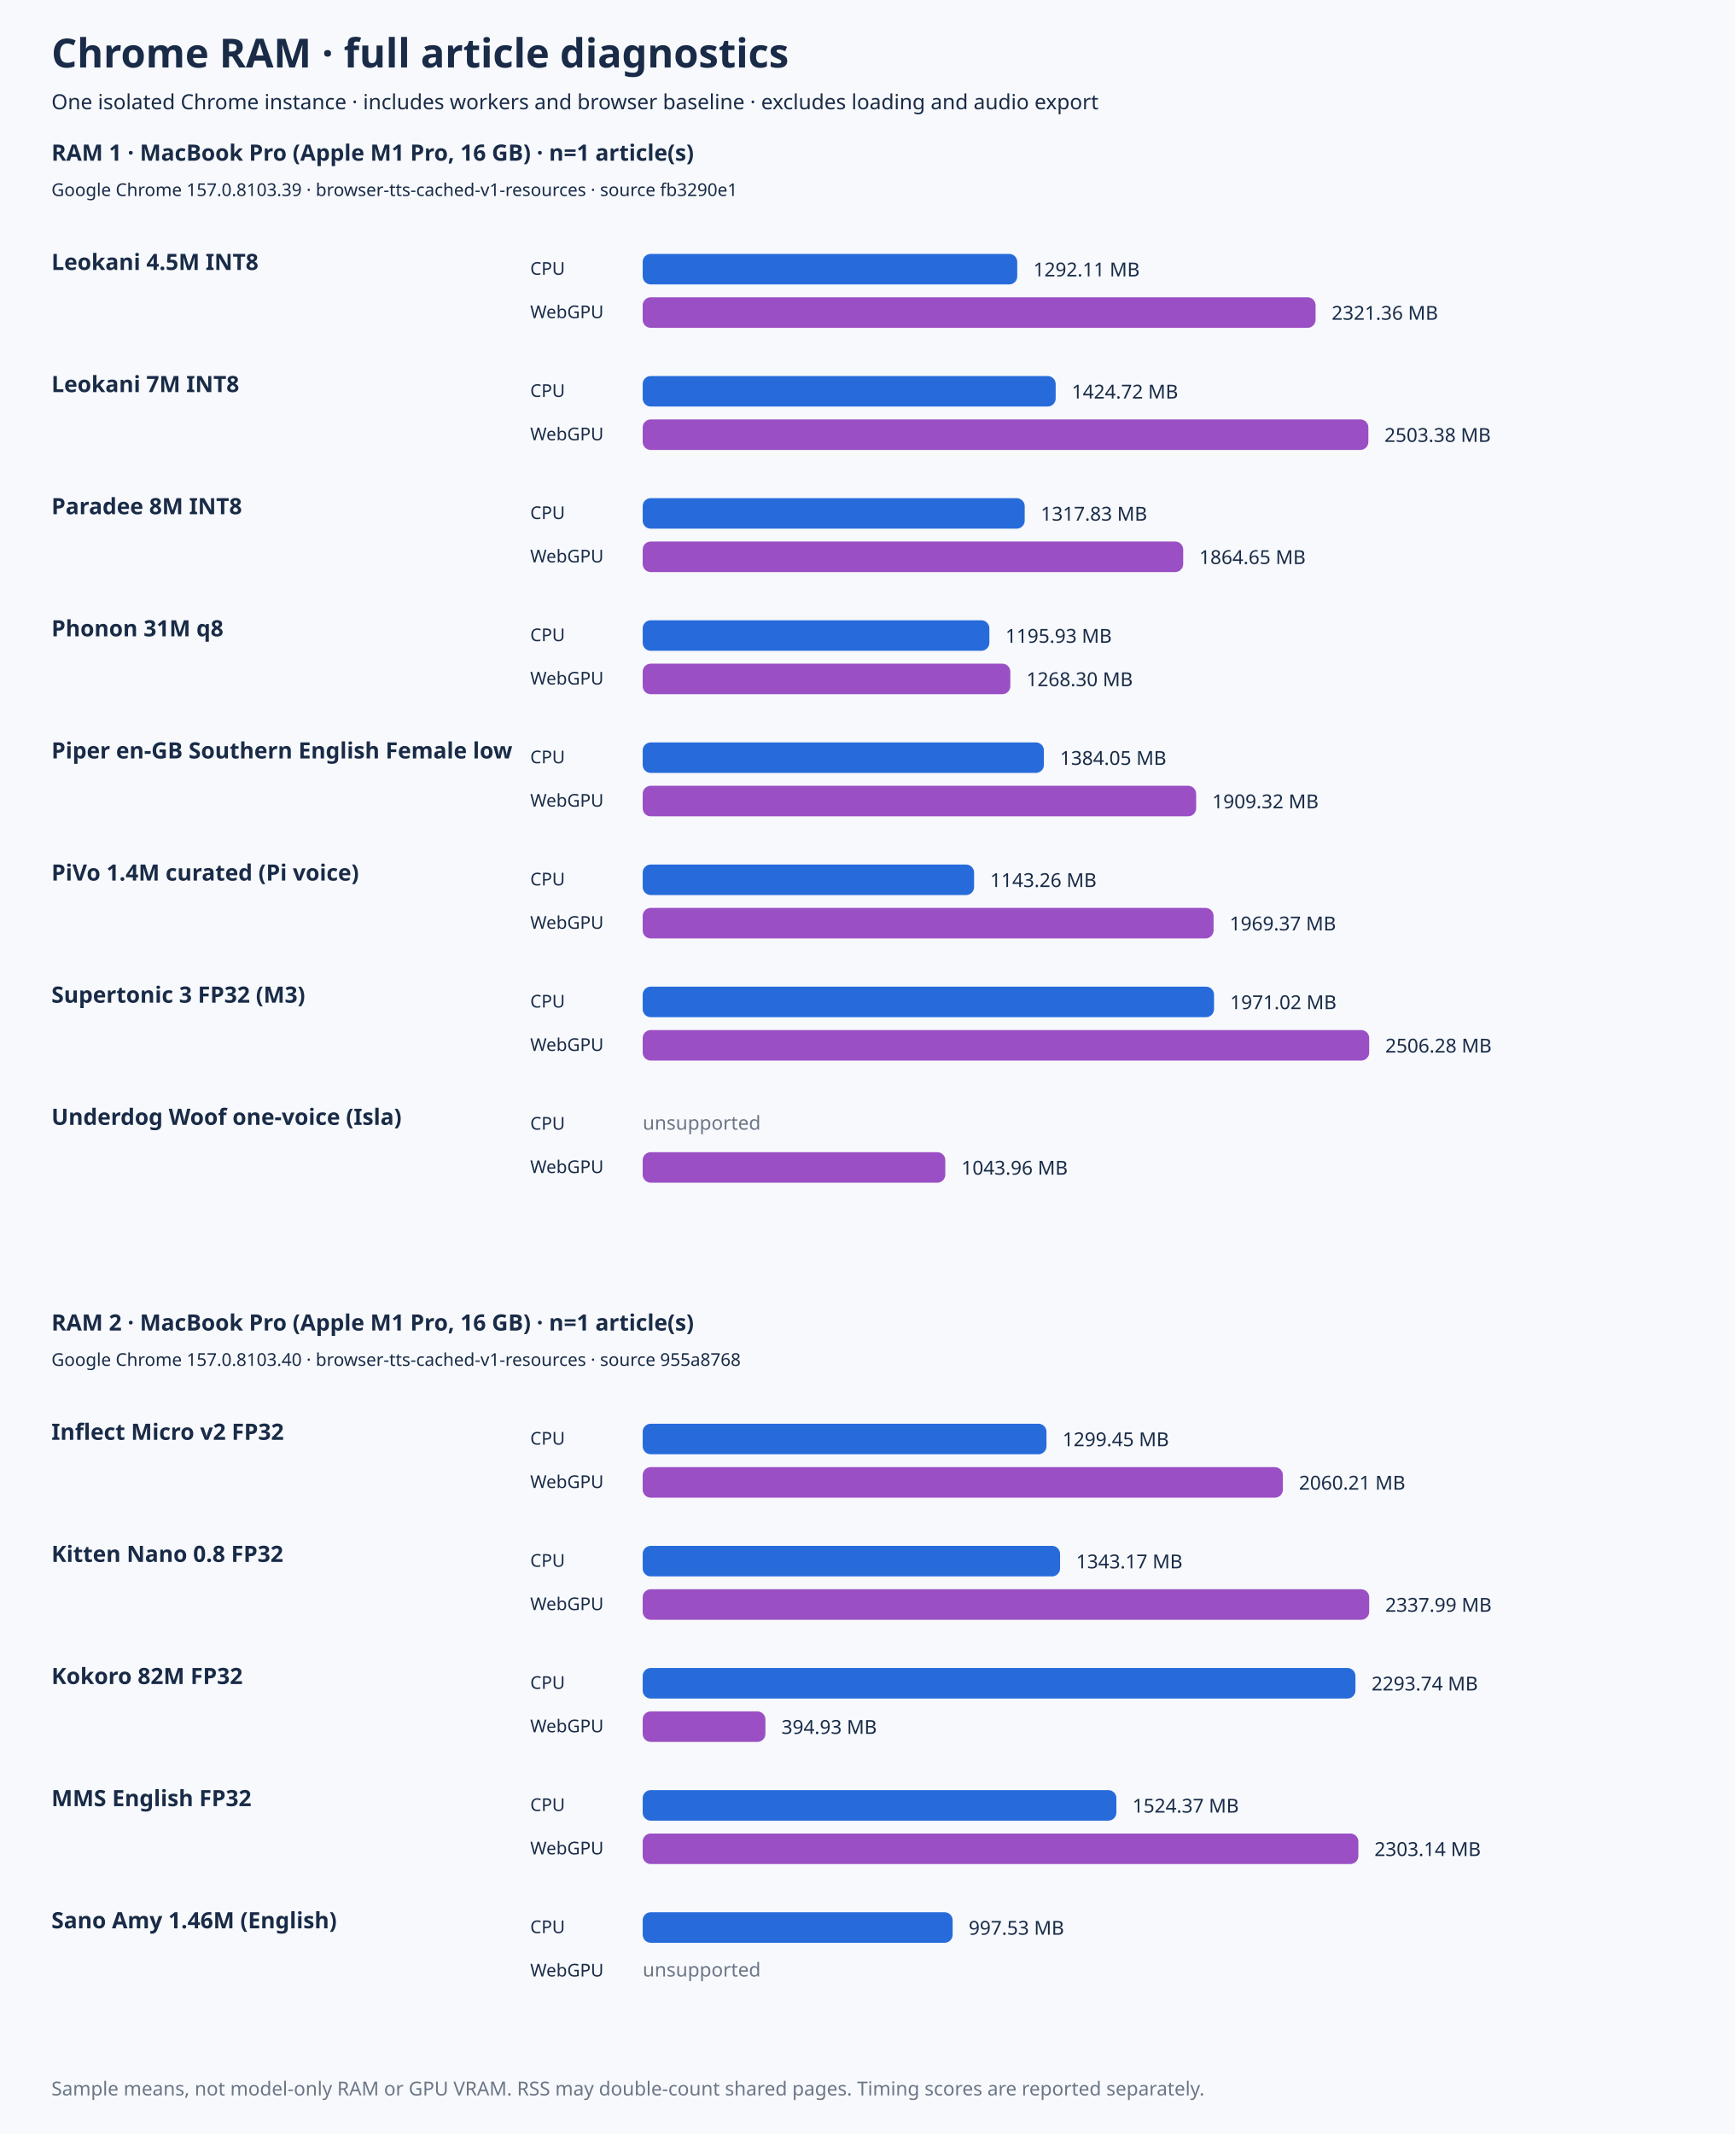
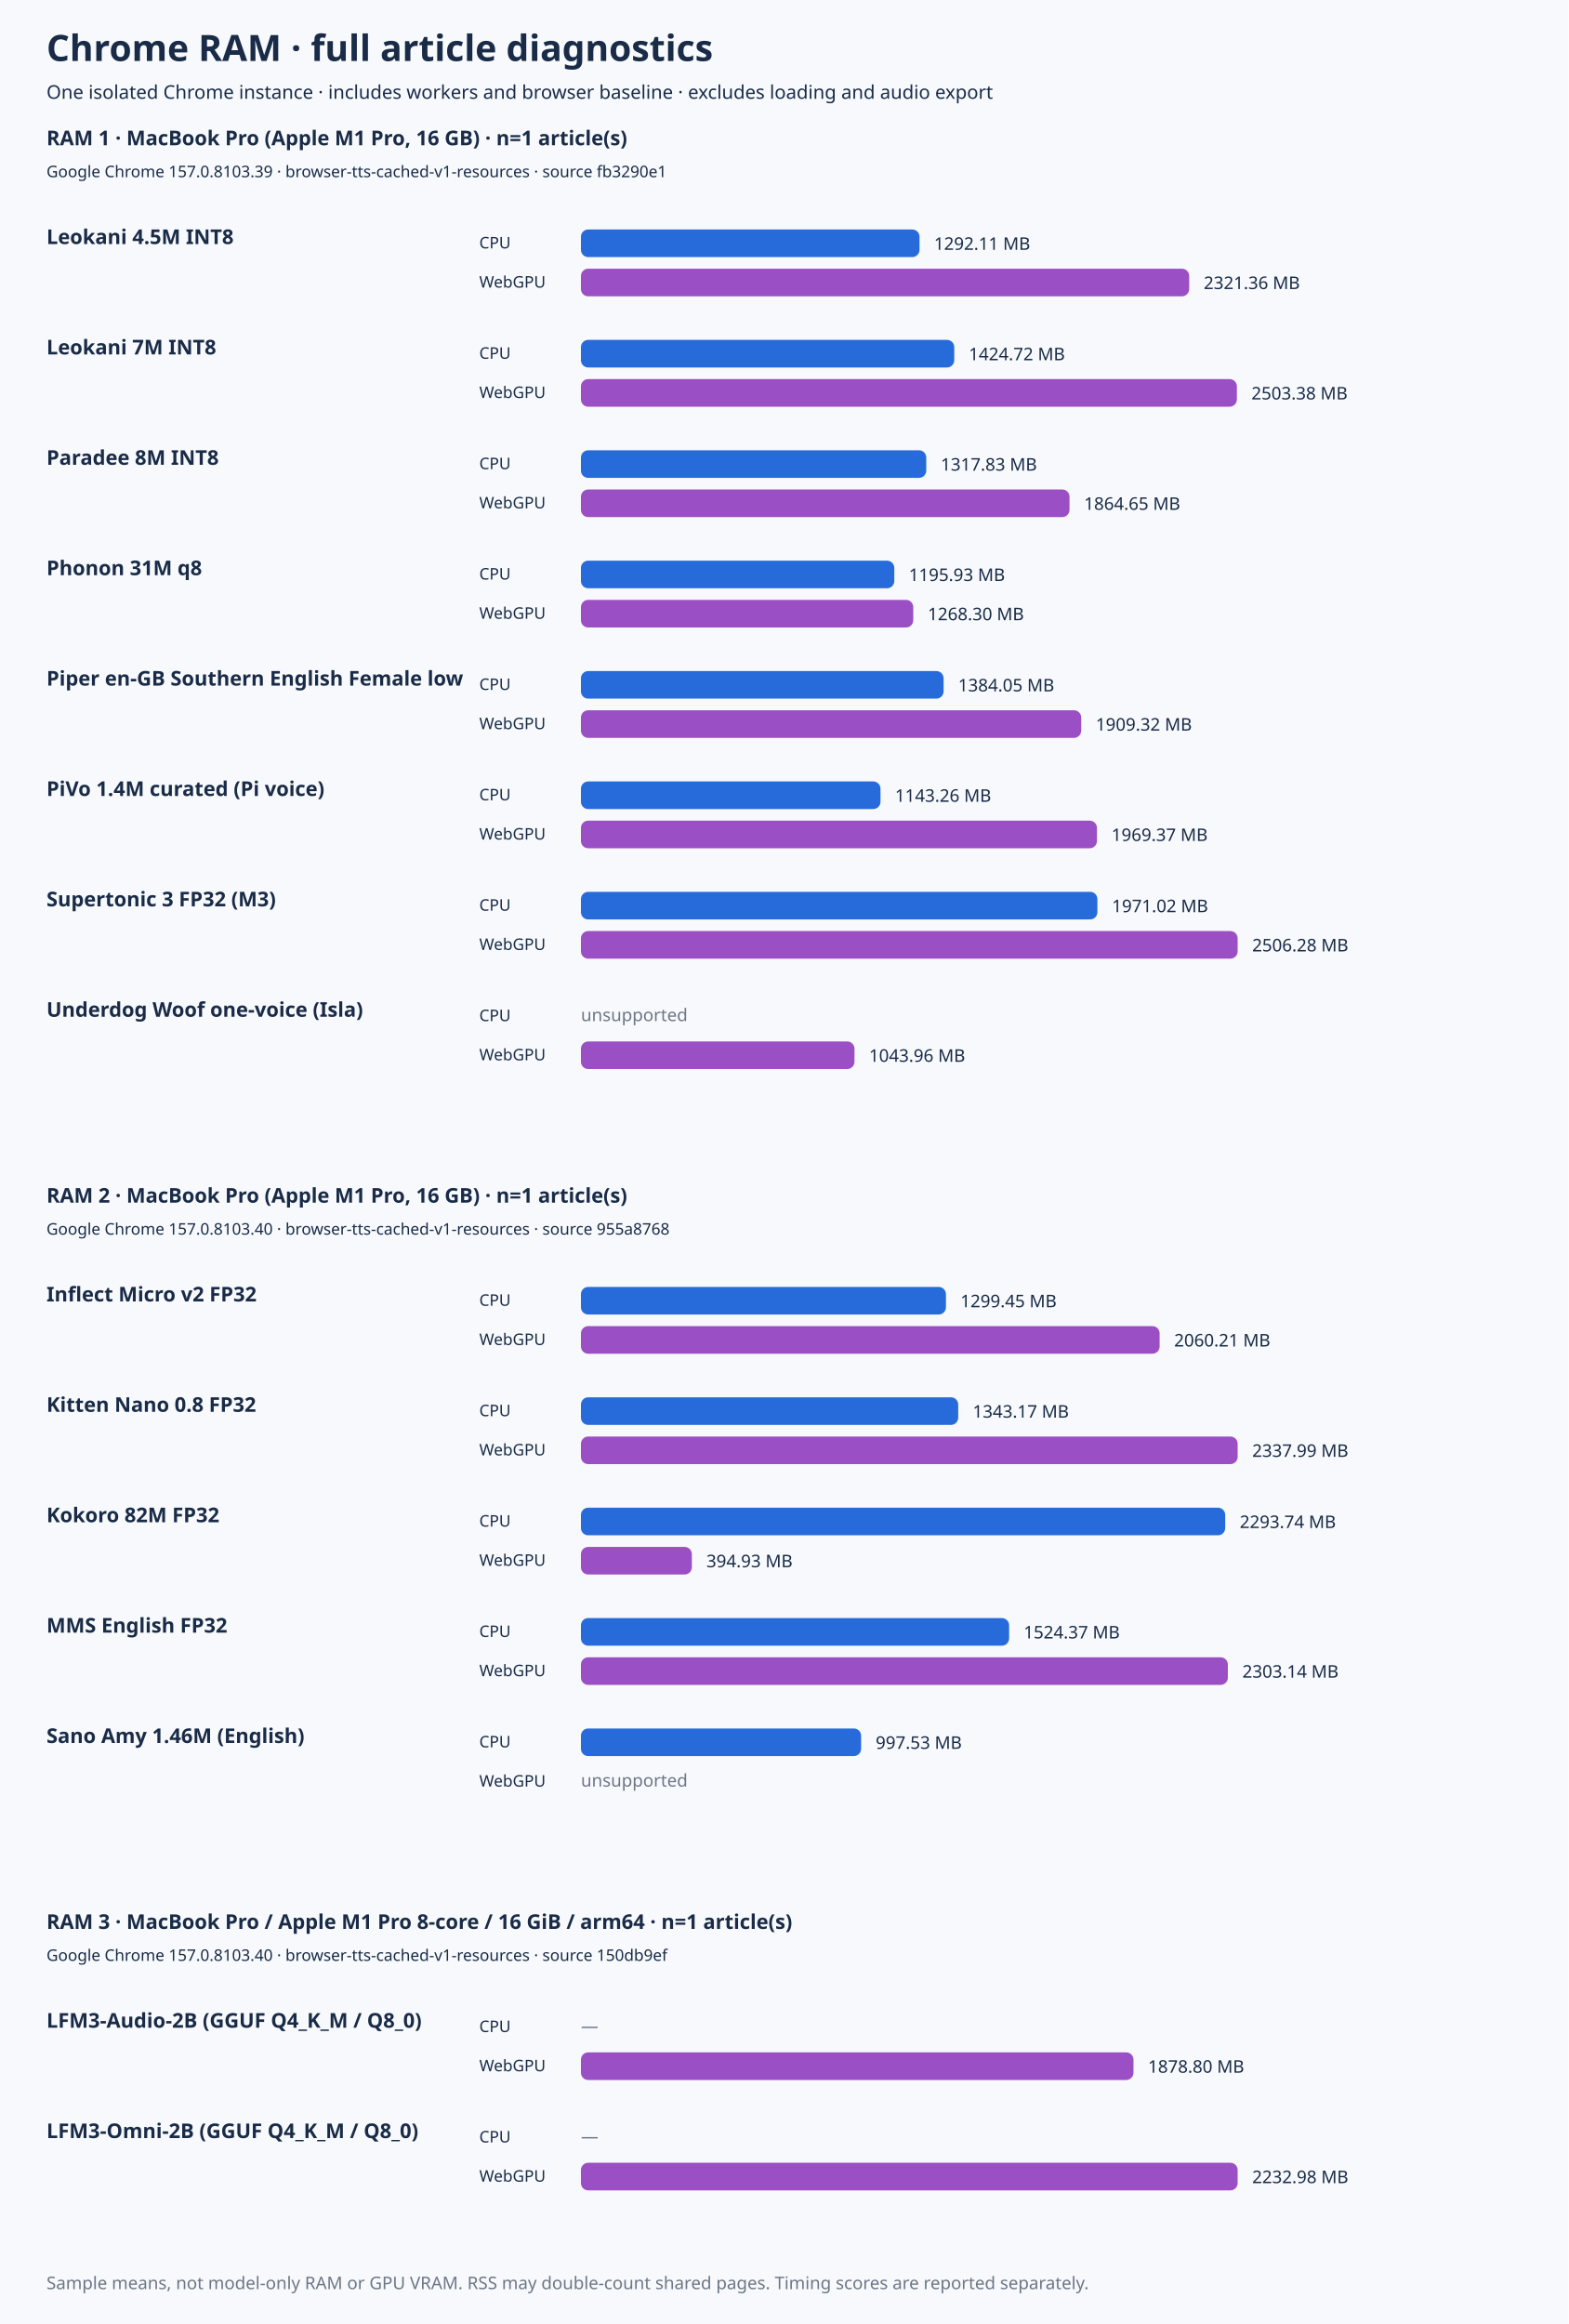
- <svg xmlns="http://www.w3.org/2000/svg" width="1080" height="1328" viewBox="0 0 1080 1328" role="img" aria-labelledby="title desc">
+ <svg xmlns="http://www.w3.org/2000/svg" width="1080" height="1600" viewBox="0 0 1080 1600" role="img" aria-labelledby="title desc">
  <rect width="100%" height="100%" fill="#f7f9fc" />
  <g font-family="system-ui,sans-serif" fill="#192b47">
    <text x="32" y="42" font-size="25" font-weight="700">Chrome RAM · full article diagnostics</text>
    <text x="32" y="68" font-size="13">One isolated Chrome instance · includes workers and browser baseline · excludes loading and audio export</text>
    <text x="32" y="100" font-size="14" font-weight="700">RAM 1 · MacBook Pro (Apple M1 Pro, 16 GB) · n=1 article(s)</text>
    <text x="32" y="122" font-size="11">Google Chrome 157.0.8103.39 · browser-tts-cached-v1-resources · source fb3290e1</text>
    <text x="32" y="168" font-size="14" font-weight="600">Leokani 4.5M INT8</text>
    <text x="330" y="171" font-size="11">CPU</text>
    <rect x="400" y="158" width="233.12" height="19" rx="5" fill="#276bdb" />
    <text x="643.12" y="172" font-size="12">1292.11 MB</text>
    <text x="330" y="198" font-size="11">WebGPU</text>
    <rect x="400" y="185" width="418.81" height="19" rx="5" fill="#9b4fc4" />
    <text x="828.81" y="199" font-size="12">2321.36 MB</text>
    <text x="32" y="244" font-size="14" font-weight="600">Leokani 7M INT8</text>
    <text x="330" y="247" font-size="11">CPU</text>
    <rect x="400" y="234" width="257.04" height="19" rx="5" fill="#276bdb" />
    <text x="667.04" y="248" font-size="12">1424.72 MB</text>
    <text x="330" y="274" font-size="11">WebGPU</text>
    <rect x="400" y="261" width="451.65" height="19" rx="5" fill="#9b4fc4" />
    <text x="861.65" y="275" font-size="12">2503.38 MB</text>
    <text x="32" y="320" font-size="14" font-weight="600">Paradee 8M INT8</text>
    <text x="330" y="323" font-size="11">CPU</text>
    <rect x="400" y="310" width="237.76" height="19" rx="5" fill="#276bdb" />
    <text x="647.76" y="324" font-size="12">1317.83 MB</text>
    <text x="330" y="350" font-size="11">WebGPU</text>
    <rect x="400" y="337" width="336.41" height="19" rx="5" fill="#9b4fc4" />
    <text x="746.41" y="351" font-size="12">1864.65 MB</text>
    <text x="32" y="396" font-size="14" font-weight="600">Phonon 31M q8</text>
    <text x="330" y="399" font-size="11">CPU</text>
    <rect x="400" y="386" width="215.77" height="19" rx="5" fill="#276bdb" />
    <text x="625.77" y="400" font-size="12">1195.93 MB</text>
    <text x="330" y="426" font-size="11">WebGPU</text>
    <rect x="400" y="413" width="228.82" height="19" rx="5" fill="#9b4fc4" />
    <text x="638.82" y="427" font-size="12">1268.30 MB</text>
    <text x="32" y="472" font-size="14" font-weight="600">Piper en-GB Southern English Female low</text>
    <text x="330" y="475" font-size="11">CPU</text>
    <rect x="400" y="462" width="249.71" height="19" rx="5" fill="#276bdb" />
    <text x="659.71" y="476" font-size="12">1384.05 MB</text>
    <text x="330" y="502" font-size="11">WebGPU</text>
    <rect x="400" y="489" width="344.47" height="19" rx="5" fill="#9b4fc4" />
    <text x="754.47" y="503" font-size="12">1909.32 MB</text>
    <text x="32" y="548" font-size="14" font-weight="600">PiVo 1.4M curated (Pi voice)</text>
    <text x="330" y="551" font-size="11">CPU</text>
    <rect x="400" y="538" width="206.26" height="19" rx="5" fill="#276bdb" />
    <text x="616.26" y="552" font-size="12">1143.26 MB</text>
    <text x="330" y="578" font-size="11">WebGPU</text>
    <rect x="400" y="565" width="355.31" height="19" rx="5" fill="#9b4fc4" />
    <text x="765.31" y="579" font-size="12">1969.37 MB</text>
    <text x="32" y="624" font-size="14" font-weight="600">Supertonic 3 FP32 (M3)</text>
    <text x="330" y="627" font-size="11">CPU</text>
    <rect x="400" y="614" width="355.60" height="19" rx="5" fill="#276bdb" />
    <text x="765.60" y="628" font-size="12">1971.02 MB</text>
    <text x="330" y="654" font-size="11">WebGPU</text>
    <rect x="400" y="641" width="452.17" height="19" rx="5" fill="#9b4fc4" />
    <text x="862.17" y="655" font-size="12">2506.28 MB</text>
    <text x="32" y="700" font-size="14" font-weight="600">Underdog Woof one-voice (Isla)</text>
    <text x="330" y="703" font-size="11">CPU</text>
    <text x="400" y="703" font-size="12" fill="#6c7686">unsupported</text>
    <text x="330" y="730" font-size="11">WebGPU</text>
    <rect x="400" y="717" width="188.35" height="19" rx="5" fill="#9b4fc4" />
    <text x="598.35" y="731" font-size="12">1043.96 MB</text>
    <text x="32" y="828" font-size="14" font-weight="700">RAM 2 · MacBook Pro (Apple M1 Pro, 16 GB) · n=1 article(s)</text>
    <text x="32" y="850" font-size="11">Google Chrome 157.0.8103.40 · browser-tts-cached-v1-resources · source 955a8768</text>
    <text x="32" y="896" font-size="14" font-weight="600">Inflect Micro v2 FP32</text>
    <text x="330" y="899" font-size="11">CPU</text>
    <rect x="400" y="886" width="251.32" height="19" rx="5" fill="#276bdb" />
    <text x="661.32" y="900" font-size="12">1299.45 MB</text>
    <text x="330" y="926" font-size="11">WebGPU</text>
    <rect x="400" y="913" width="398.45" height="19" rx="5" fill="#9b4fc4" />
    <text x="808.45" y="927" font-size="12">2060.21 MB</text>
    <text x="32" y="972" font-size="14" font-weight="600">Kitten Nano 0.8 FP32</text>
    <text x="330" y="975" font-size="11">CPU</text>
    <rect x="400" y="962" width="259.77" height="19" rx="5" fill="#276bdb" />
    <text x="669.77" y="976" font-size="12">1343.17 MB</text>
    <text x="330" y="1002" font-size="11">WebGPU</text>
    <rect x="400" y="989" width="452.17" height="19" rx="5" fill="#9b4fc4" />
    <text x="862.17" y="1003" font-size="12">2337.99 MB</text>
    <text x="32" y="1048" font-size="14" font-weight="600">Kokoro 82M FP32</text>
    <text x="330" y="1051" font-size="11">CPU</text>
    <rect x="400" y="1038" width="443.61" height="19" rx="5" fill="#276bdb" />
    <text x="853.61" y="1052" font-size="12">2293.74 MB</text>
    <text x="330" y="1078" font-size="11">WebGPU</text>
    <rect x="400" y="1065" width="76.38" height="19" rx="5" fill="#9b4fc4" />
    <text x="486.38" y="1079" font-size="12">394.93 MB</text>
    <text x="32" y="1124" font-size="14" font-weight="600">MMS English FP32</text>
    <text x="330" y="1127" font-size="11">CPU</text>
    <rect x="400" y="1114" width="294.82" height="19" rx="5" fill="#276bdb" />
    <text x="704.82" y="1128" font-size="12">1524.37 MB</text>
    <text x="330" y="1154" font-size="11">WebGPU</text>
    <rect x="400" y="1141" width="445.43" height="19" rx="5" fill="#9b4fc4" />
    <text x="855.43" y="1155" font-size="12">2303.14 MB</text>
    <text x="32" y="1200" font-size="14" font-weight="600">Sano Amy 1.46M (English)</text>
    <text x="330" y="1203" font-size="11">CPU</text>
    <rect x="400" y="1190" width="192.92" height="19" rx="5" fill="#276bdb" />
    <text x="602.92" y="1204" font-size="12">997.53 MB</text>
    <text x="330" y="1230" font-size="11">WebGPU</text>
    <text x="400" y="1230" font-size="12" fill="#6c7686">unsupported</text>
-     <text x="32" y="1304" font-size="12" fill="#6c7686">Sample means, not model-only RAM or GPU VRAM. RSS may double-count shared pages. Timing scores are reported separately.</text>
+     <text x="32" y="1328" font-size="14" font-weight="700">RAM 3 · MacBook Pro / Apple M1 Pro 8-core / 16 GiB / arm64 · n=1 article(s)</text>
+     <text x="32" y="1350" font-size="11">Google Chrome 157.0.8103.40 · browser-tts-cached-v1-resources · source 150db9ef</text>
+     <text x="32" y="1396" font-size="14" font-weight="600">LFM3-Audio-2B (GGUF Q4_K_M / Q8_0)</text>
+     <text x="330" y="1399" font-size="11">CPU</text>
+     <text x="400" y="1399" font-size="12" fill="#6c7686">—</text>
+     <text x="330" y="1426" font-size="11">WebGPU</text>
+     <rect x="400" y="1413" width="380.45" height="19" rx="5" fill="#9b4fc4" />
+     <text x="790.45" y="1427" font-size="12">1878.80 MB</text>
+     <text x="32" y="1472" font-size="14" font-weight="600">LFM3-Omni-2B (GGUF Q4_K_M / Q8_0)</text>
+     <text x="330" y="1475" font-size="11">CPU</text>
+     <text x="400" y="1475" font-size="12" fill="#6c7686">—</text>
+     <text x="330" y="1502" font-size="11">WebGPU</text>
+     <rect x="400" y="1489" width="452.17" height="19" rx="5" fill="#9b4fc4" />
+     <text x="862.17" y="1503" font-size="12">2232.98 MB</text>
+     <text x="32" y="1576" font-size="12" fill="#6c7686">Sample means, not model-only RAM or GPU VRAM. RSS may double-count shared pages. Timing scores are reported separately.</text>
  </g>
</svg>
